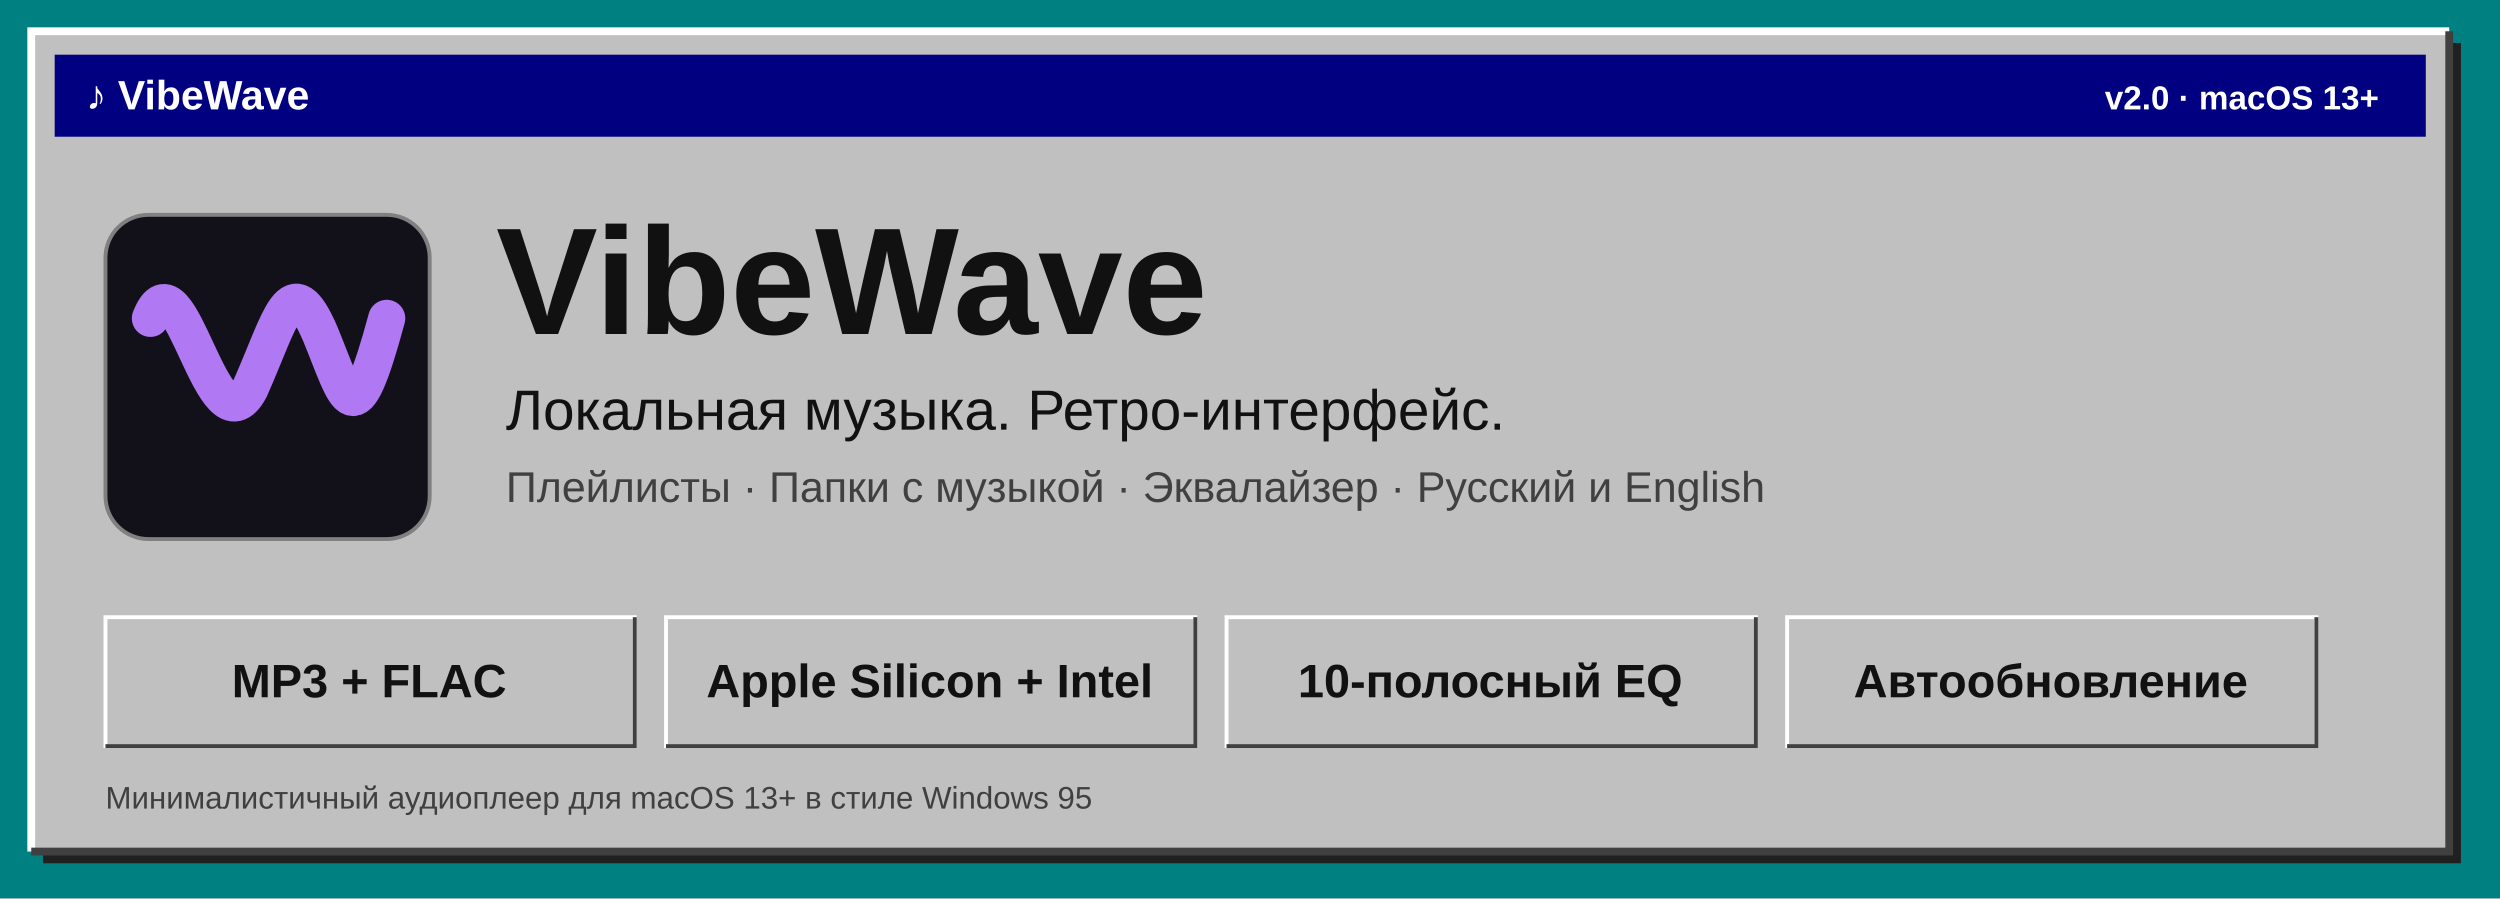
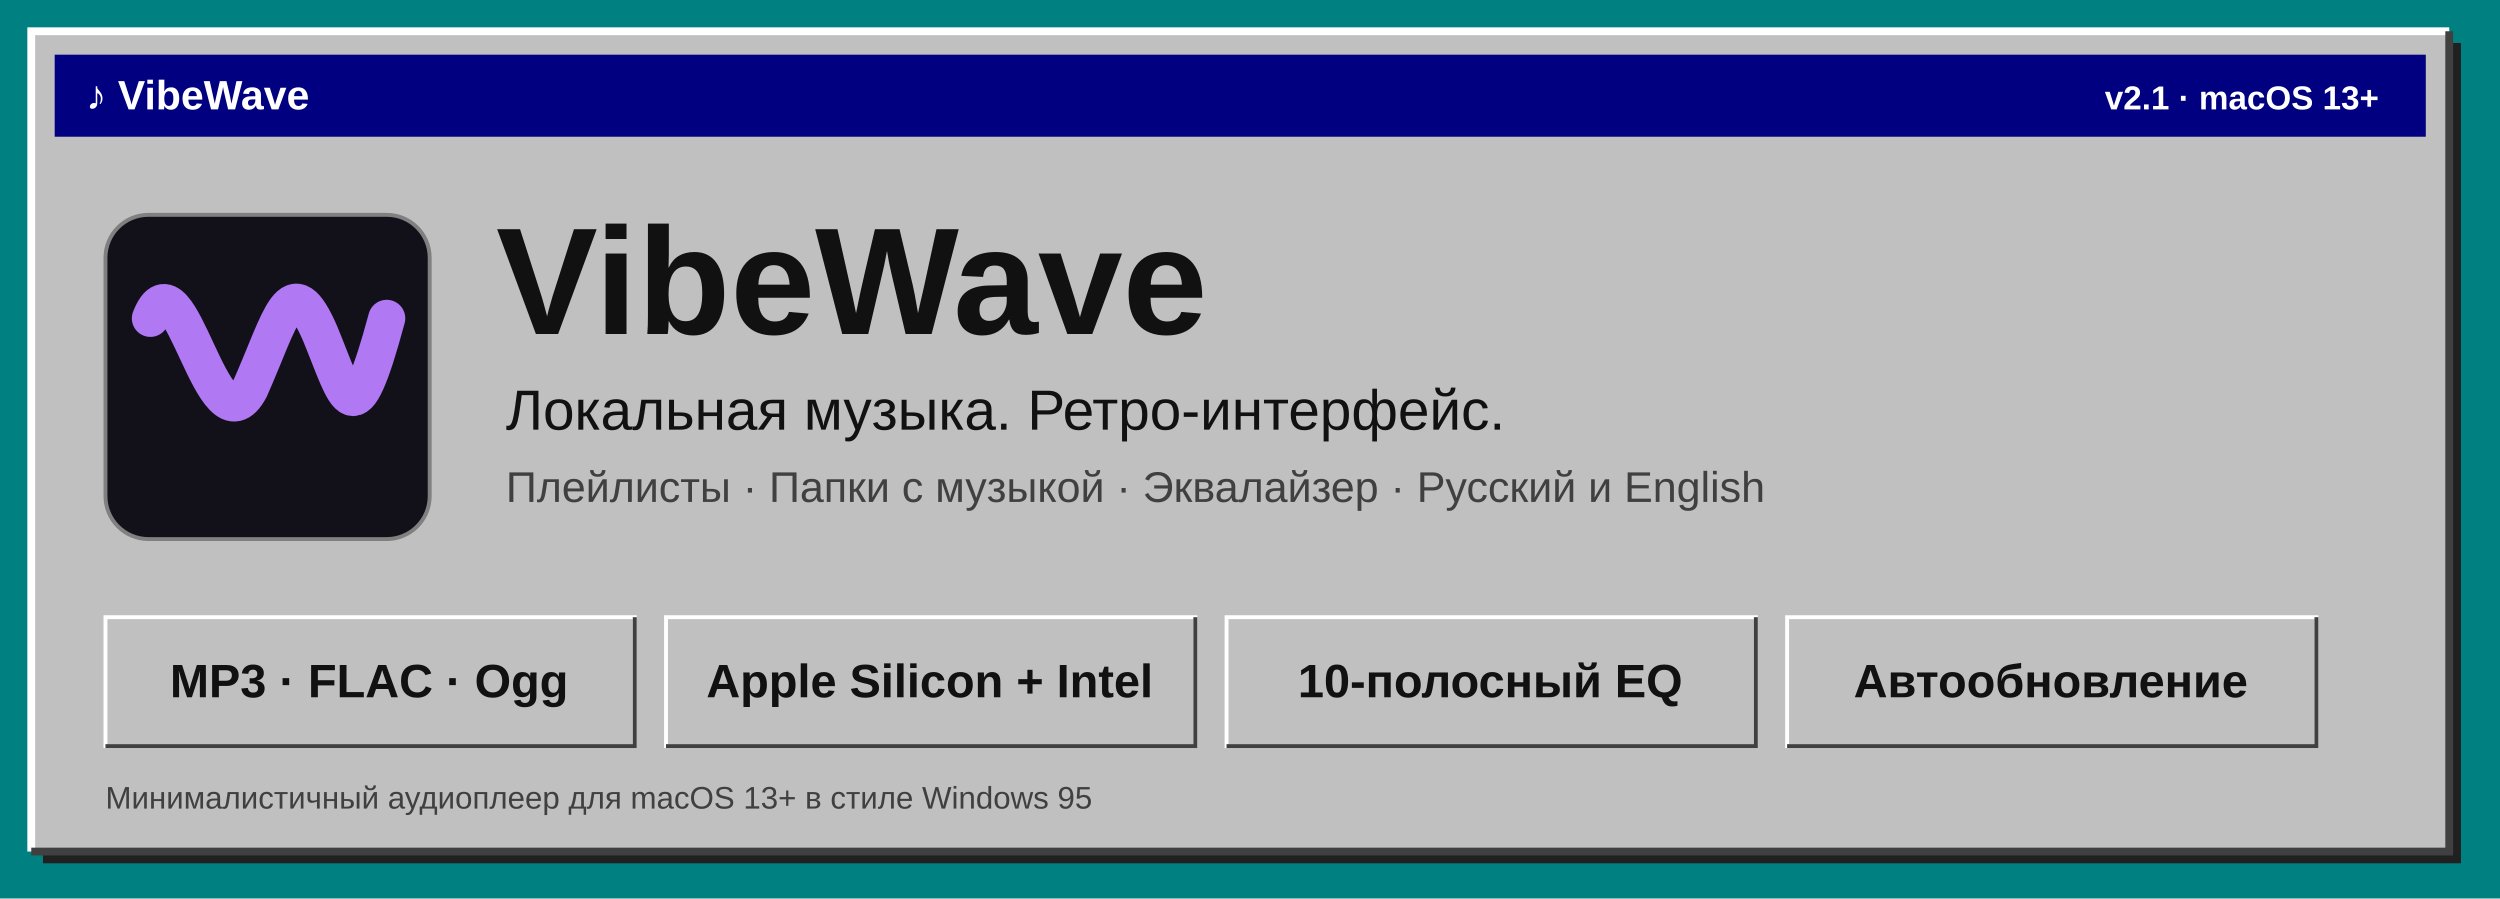
<svg xmlns="http://www.w3.org/2000/svg" width="1280" height="460" viewBox="0 0 1280 460" role="img" aria-labelledby="title desc">
  <rect width="1280" height="460" fill="#008080" />
  <rect x="22" y="22" width="1238" height="420" fill="#202020" />
  <rect x="16" y="16" width="1238" height="420" fill="#c0c0c0" />
  <path d="M16 436V16H1254" fill="none" stroke="#fff" stroke-width="4" />
  <path d="M1254 16V436H16" fill="none" stroke="#404040" stroke-width="4" />
  <rect x="28" y="28" width="1214" height="42" fill="#000080" />
  <g fill="#fff" font-family="Arial, sans-serif" font-size="21" font-weight="700">
    <text x="44" y="56">♪  VibeWave</text>
-     <text x="1218" y="56" text-anchor="end" font-size="17">v2.0 · macOS 13+</text>
+     <text x="1218" y="56" text-anchor="end" font-size="17">v2.1 · macOS 13+</text>
  </g>
  <rect x="54" y="110" width="166" height="166" rx="22" fill="#121019" stroke="#808080" stroke-width="2" />
  <path d="M77 163 C92 125 109 235 128 199 C144 163 149 136 164 171 C178 205 181 226 198 163" fill="none" stroke="#b078f3" stroke-width="19" stroke-linecap="round" />
  <g fill="#111" font-family="Arial, sans-serif">
    <text x="254" y="171" font-size="78" font-weight="700">VibeWave</text>
    <text x="259" y="220" font-size="29">Локальная музыка. Ретро-интерфейс.</text>
    <text x="259" y="257" font-size="22" fill="#404040">Плейлисты · Папки с музыкой · Эквалайзер · Русский и English</text>
  </g>
  <g fill="#c0c0c0" stroke="#fff" stroke-width="2">
    <rect x="54" y="316" width="271" height="66" />
    <rect x="341" y="316" width="271" height="66" />
    <rect x="628" y="316" width="271" height="66" />
    <rect x="915" y="316" width="271" height="66" />
  </g>
  <g fill="none" stroke="#404040" stroke-width="2">
    <path d="M325 316V382H54" />
    <path d="M612 316V382H341" />
    <path d="M899 316V382H628" />
    <path d="M1186 316V382H915" />
  </g>
  <g fill="#111" font-family="Arial, sans-serif" font-size="24" font-weight="700" text-anchor="middle">
-     <text x="189" y="357">MP3 + FLAC</text>
+     <text x="189" y="357">MP3 · FLAC · Ogg</text>
    <text x="476" y="357">Apple Silicon + Intel</text>
    <text x="763" y="357">10-полосный EQ</text>
    <text x="1050" y="357">Автообновление</text>
  </g>
  <text x="54" y="414" fill="#404040" font-family="Arial, sans-serif" font-size="16">Минималистичный аудиоплеер для macOS 13+ в стиле Windows 95</text>
</svg>
